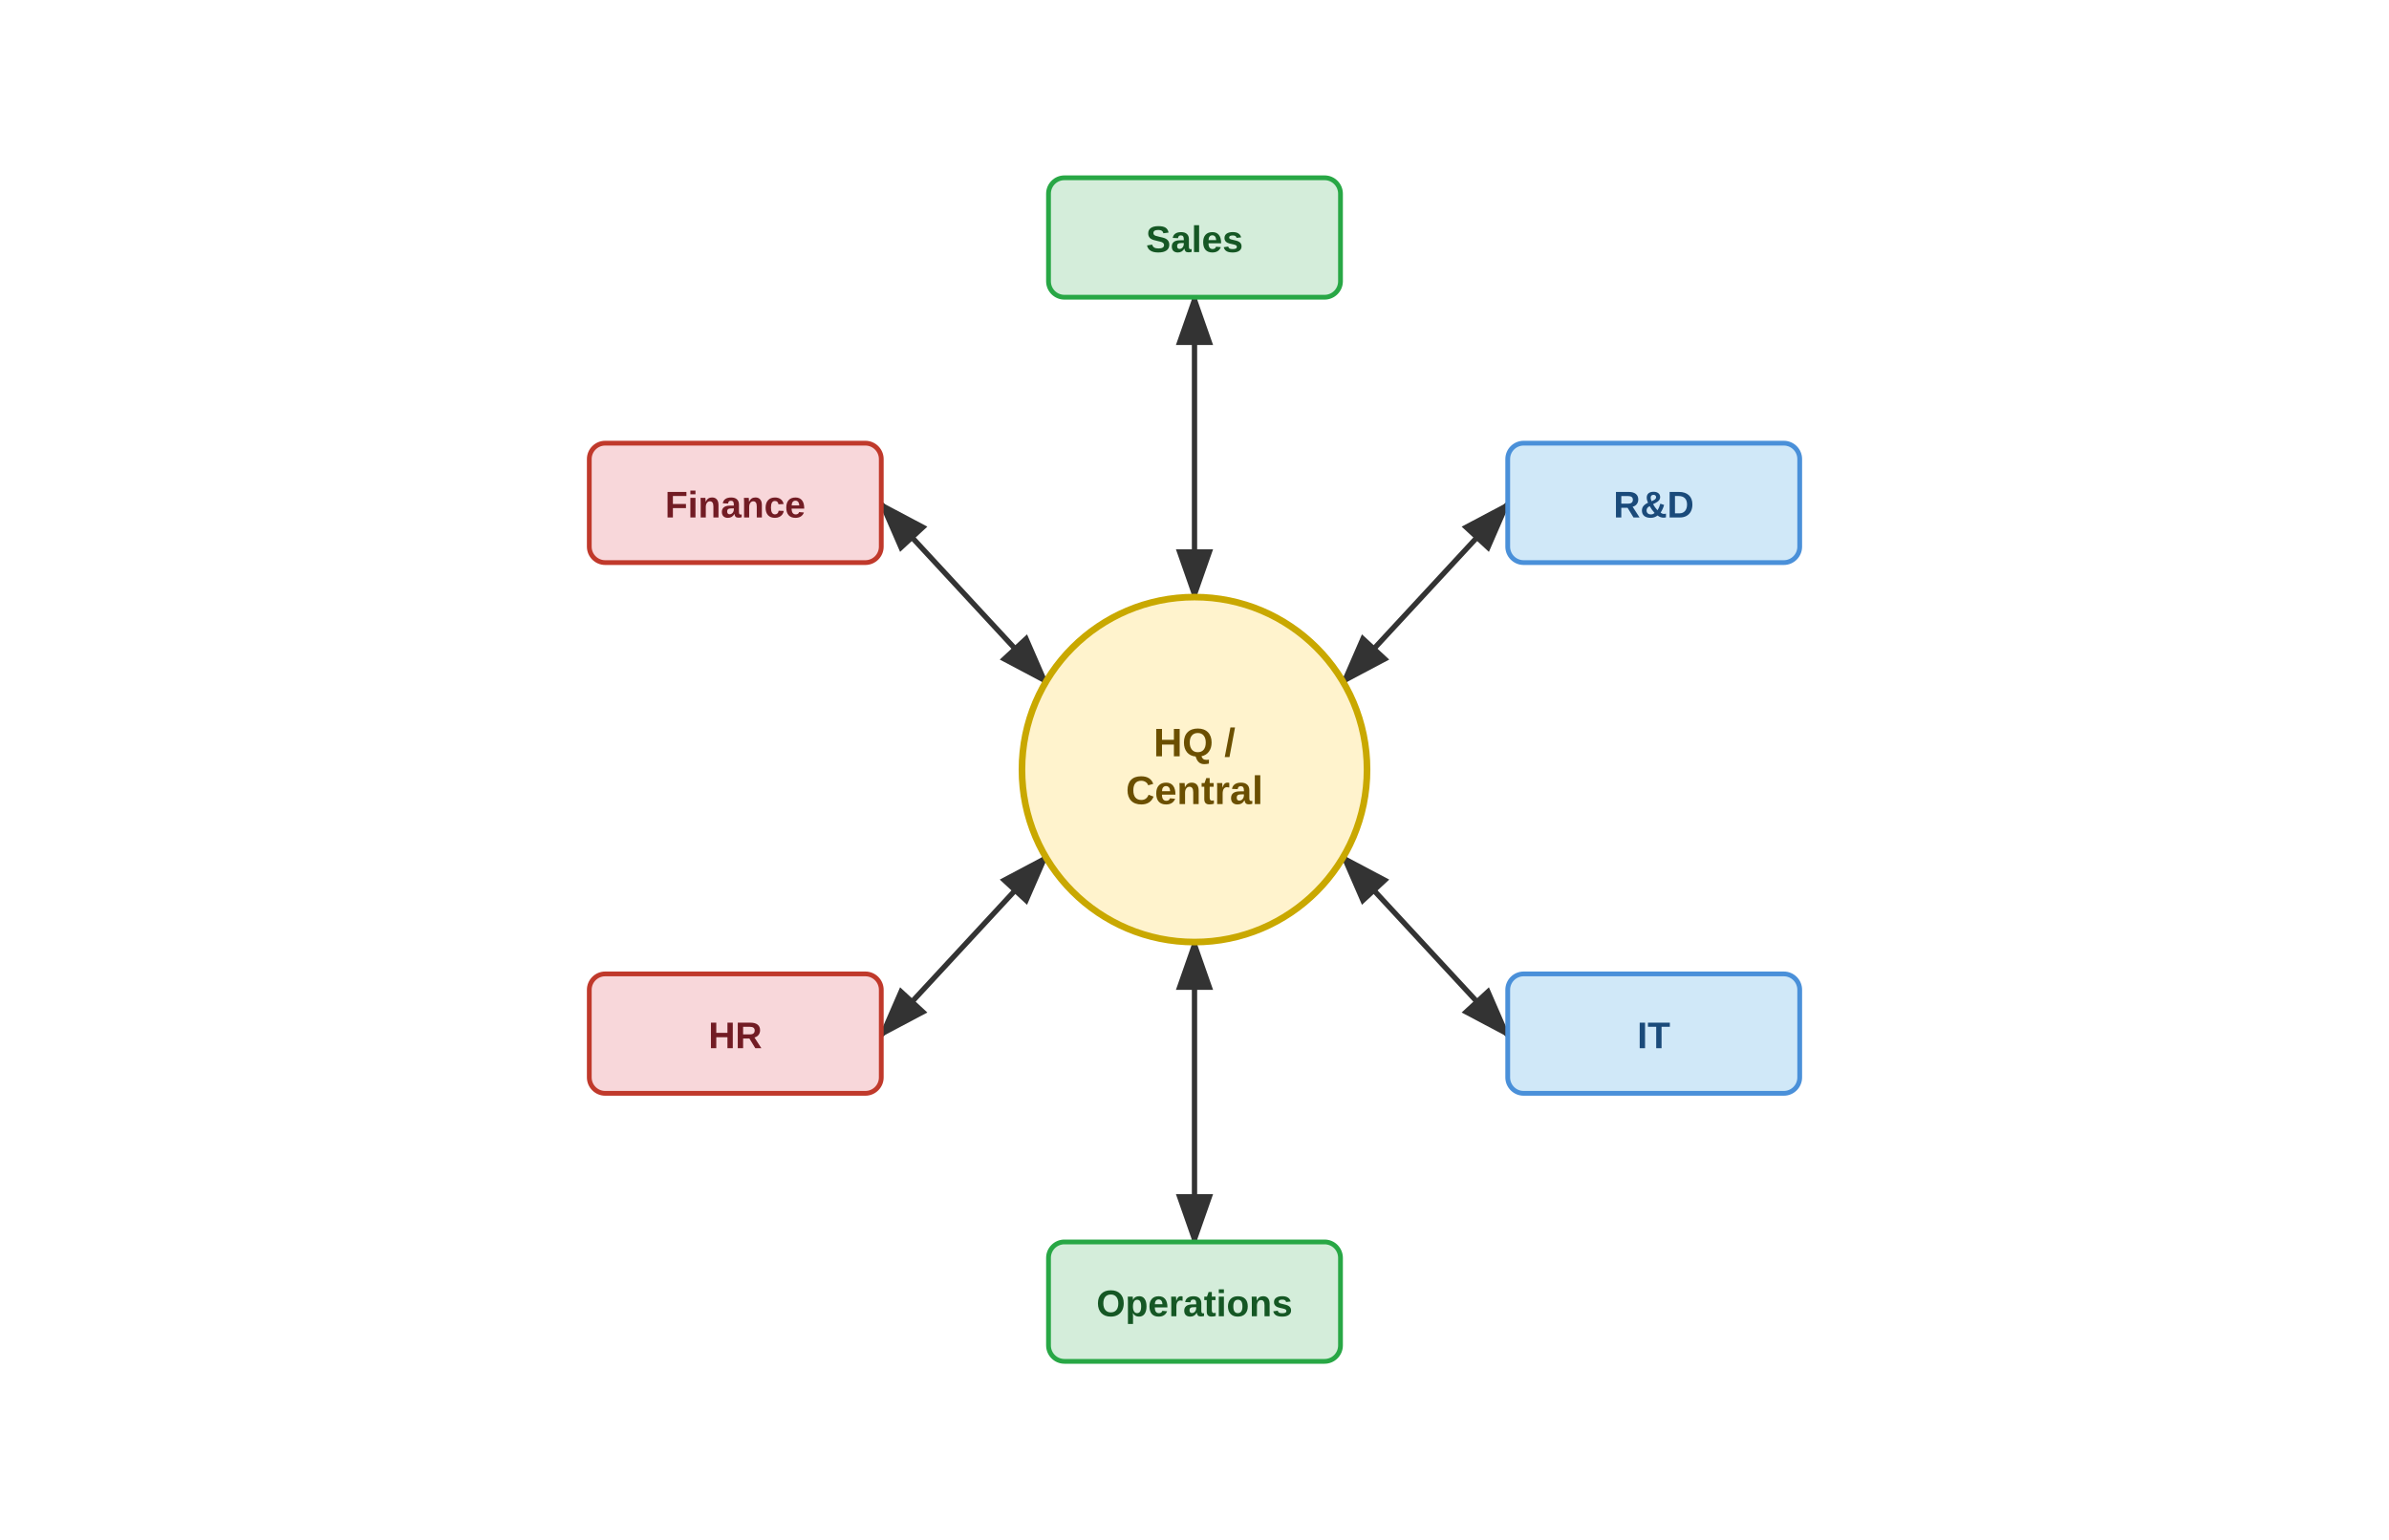
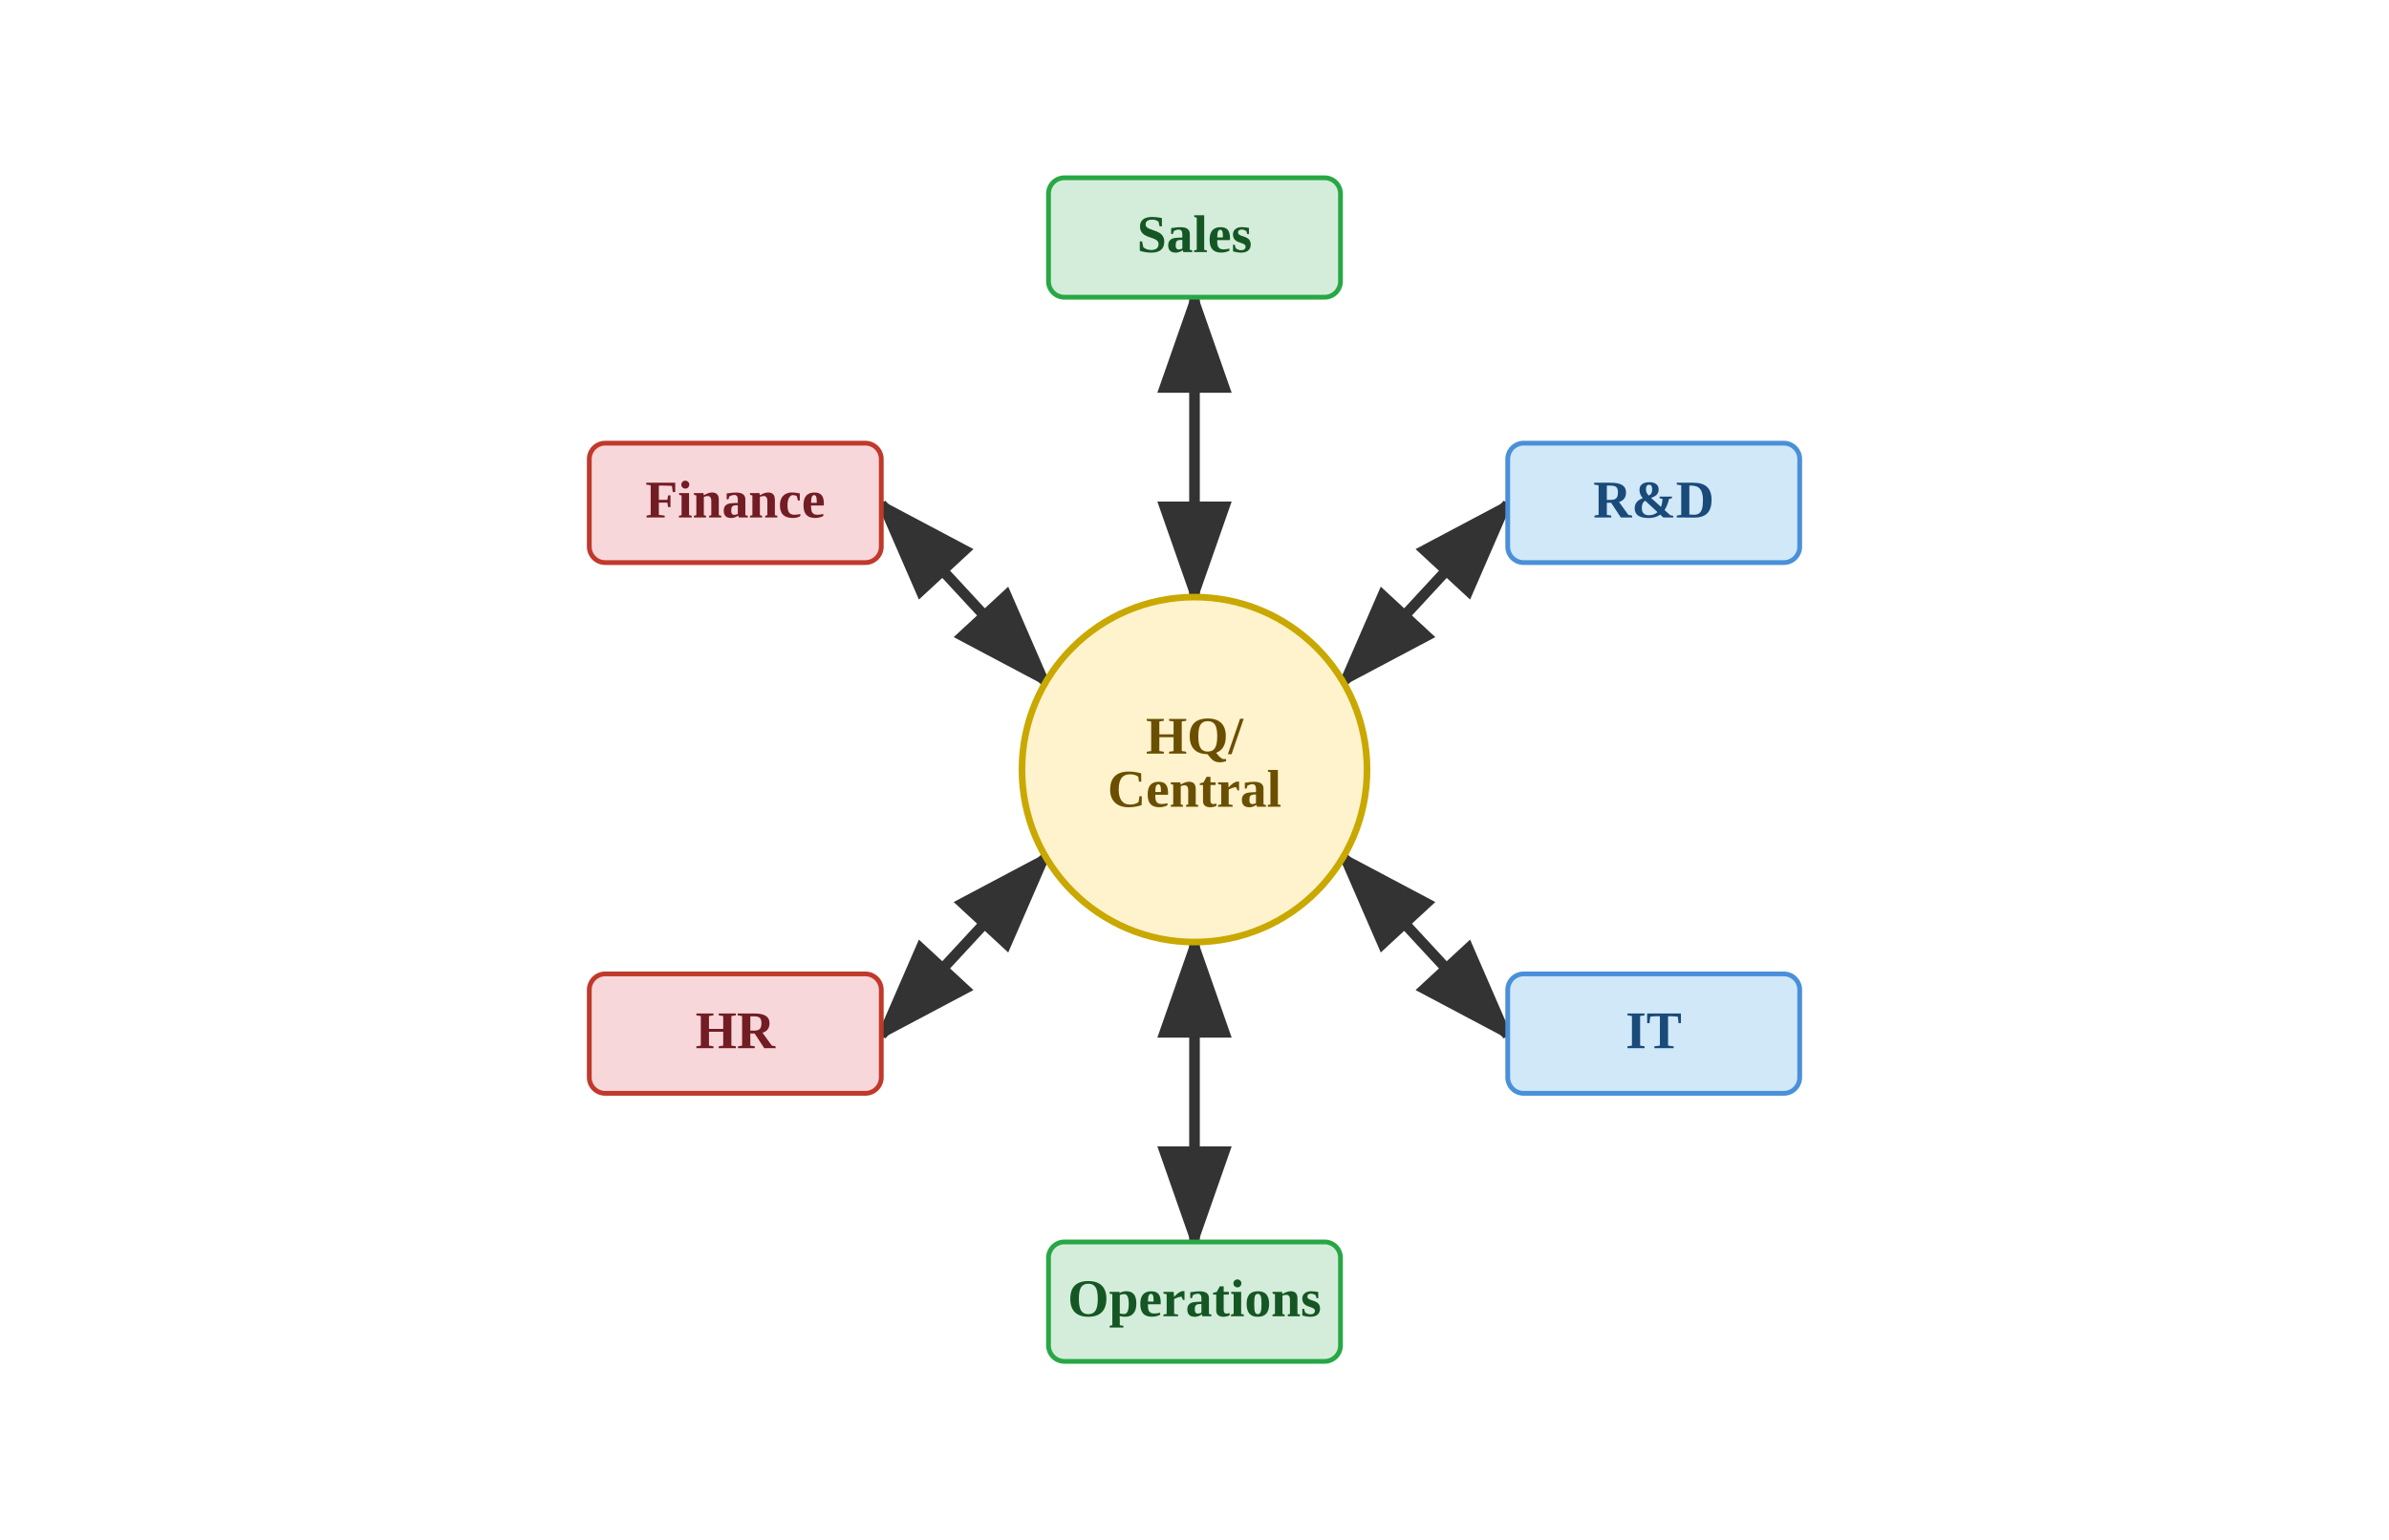
<svg xmlns="http://www.w3.org/2000/svg" viewBox="0 0 900 580">
  <defs>
    <marker id="arrowEnd" markerWidth="10" markerHeight="7" refX="9" refY="3.5" orient="auto">
      <polygon points="0 0, 10 3.5, 0 7" fill="#333" />
    </marker>
    <marker id="arrowStart" markerWidth="10" markerHeight="7" refX="1" refY="3.5" orient="auto">
      <polygon points="10 0, 0 3.5, 10 7" fill="#333" />
    </marker>
  </defs>
-   <line x1="450" y1="225" x2="450" y2="112" stroke="#333" stroke-width="2" marker-end="url(#arrowEnd)" marker-start="url(#arrowStart)" />
-   <line x1="506" y1="257" x2="568" y2="190" stroke="#333" stroke-width="2" marker-end="url(#arrowEnd)" marker-start="url(#arrowStart)" />
-   <line x1="506" y1="323" x2="568" y2="390" stroke="#333" stroke-width="2" marker-end="url(#arrowEnd)" marker-start="url(#arrowStart)" />
-   <line x1="450" y1="355" x2="450" y2="468" stroke="#333" stroke-width="2" marker-end="url(#arrowEnd)" marker-start="url(#arrowStart)" />
-   <line x1="394" y1="323" x2="332" y2="390" stroke="#333" stroke-width="2" marker-end="url(#arrowEnd)" marker-start="url(#arrowStart)" />
-   <line x1="394" y1="257" x2="332" y2="190" stroke="#333" stroke-width="2" marker-end="url(#arrowEnd)" marker-start="url(#arrowStart)" />
+   <line x1="450" y1="225" x2="450" y2="112" stroke="#333" stroke-width="4" marker-end="url(#arrowEnd)" marker-start="url(#arrowStart)" />
+   <line x1="506" y1="257" x2="568" y2="190" stroke="#333" stroke-width="4" marker-end="url(#arrowEnd)" marker-start="url(#arrowStart)" />
+   <line x1="506" y1="323" x2="568" y2="390" stroke="#333" stroke-width="4" marker-end="url(#arrowEnd)" marker-start="url(#arrowStart)" />
+   <line x1="450" y1="355" x2="450" y2="468" stroke="#333" stroke-width="4" marker-end="url(#arrowEnd)" marker-start="url(#arrowStart)" />
+   <line x1="394" y1="323" x2="332" y2="390" stroke="#333" stroke-width="4" marker-end="url(#arrowEnd)" marker-start="url(#arrowStart)" />
+   <line x1="394" y1="257" x2="332" y2="190" stroke="#333" stroke-width="4" marker-end="url(#arrowEnd)" marker-start="url(#arrowStart)" />
  <circle cx="450" cy="290" r="65" fill="#fff3cd" stroke="#c9a800" stroke-width="2.5" />
-   <text x="450" y="285" text-anchor="middle" font-family="Arial" font-size="15" font-weight="bold" fill="#6b4f00">HQ /</text>
-   <text x="450" y="303" text-anchor="middle" font-family="Arial" font-size="15" font-weight="bold" fill="#6b4f00">Central</text>
+   <text x="450" y="284" text-anchor="middle" font-size="20" font-weight="bold" fill="#6b4f00">HQ/</text>
+   <text x="450" y="304" text-anchor="middle" font-size="20" font-weight="bold" fill="#6b4f00">Central</text>
  <rect x="395" y="67" width="110" height="45" rx="6" fill="#d4edda" stroke="#28a745" stroke-width="1.8" />
-   <text x="450" y="95" text-anchor="middle" font-family="Arial" font-size="14" font-weight="bold" fill="#155724">Sales</text>
+   <text x="450" y="95" text-anchor="middle" font-size="20" font-weight="bold" fill="#155724">Sales</text>
  <rect x="568" y="167" width="110" height="45" rx="6" fill="#d0e8f8" stroke="#4a90d9" stroke-width="1.8" />
-   <text x="623" y="195" text-anchor="middle" font-family="Arial" font-size="14" font-weight="bold" fill="#1a4a7a">R&amp;D</text>
+   <text x="623" y="195" text-anchor="middle" font-size="20" font-weight="bold" fill="#1a4a7a">R&amp;D</text>
  <rect x="568" y="367" width="110" height="45" rx="6" fill="#d0e8f8" stroke="#4a90d9" stroke-width="1.8" />
-   <text x="623" y="395" text-anchor="middle" font-family="Arial" font-size="14" font-weight="bold" fill="#1a4a7a">IT</text>
+   <text x="623" y="395" text-anchor="middle" font-size="20" font-weight="bold" fill="#1a4a7a">IT</text>
  <rect x="395" y="468" width="110" height="45" rx="6" fill="#d4edda" stroke="#28a745" stroke-width="1.8" />
-   <text x="450" y="496" text-anchor="middle" font-family="Arial" font-size="14" font-weight="bold" fill="#155724">Operations</text>
+   <text x="450" y="496" text-anchor="middle" font-size="20" font-weight="bold" fill="#155724">Operations</text>
  <rect x="222" y="367" width="110" height="45" rx="6" fill="#f8d7da" stroke="#c0392b" stroke-width="1.8" />
-   <text x="277" y="395" text-anchor="middle" font-family="Arial" font-size="14" font-weight="bold" fill="#721c24">HR</text>
+   <text x="277" y="395" text-anchor="middle" font-size="20" font-weight="bold" fill="#721c24">HR</text>
  <rect x="222" y="167" width="110" height="45" rx="6" fill="#f8d7da" stroke="#c0392b" stroke-width="1.8" />
-   <text x="277" y="195" text-anchor="middle" font-family="Arial" font-size="14" font-weight="bold" fill="#721c24">Finance</text>
+   <text x="277" y="195" text-anchor="middle" font-size="20" font-weight="bold" fill="#721c24">Finance</text>
</svg>
